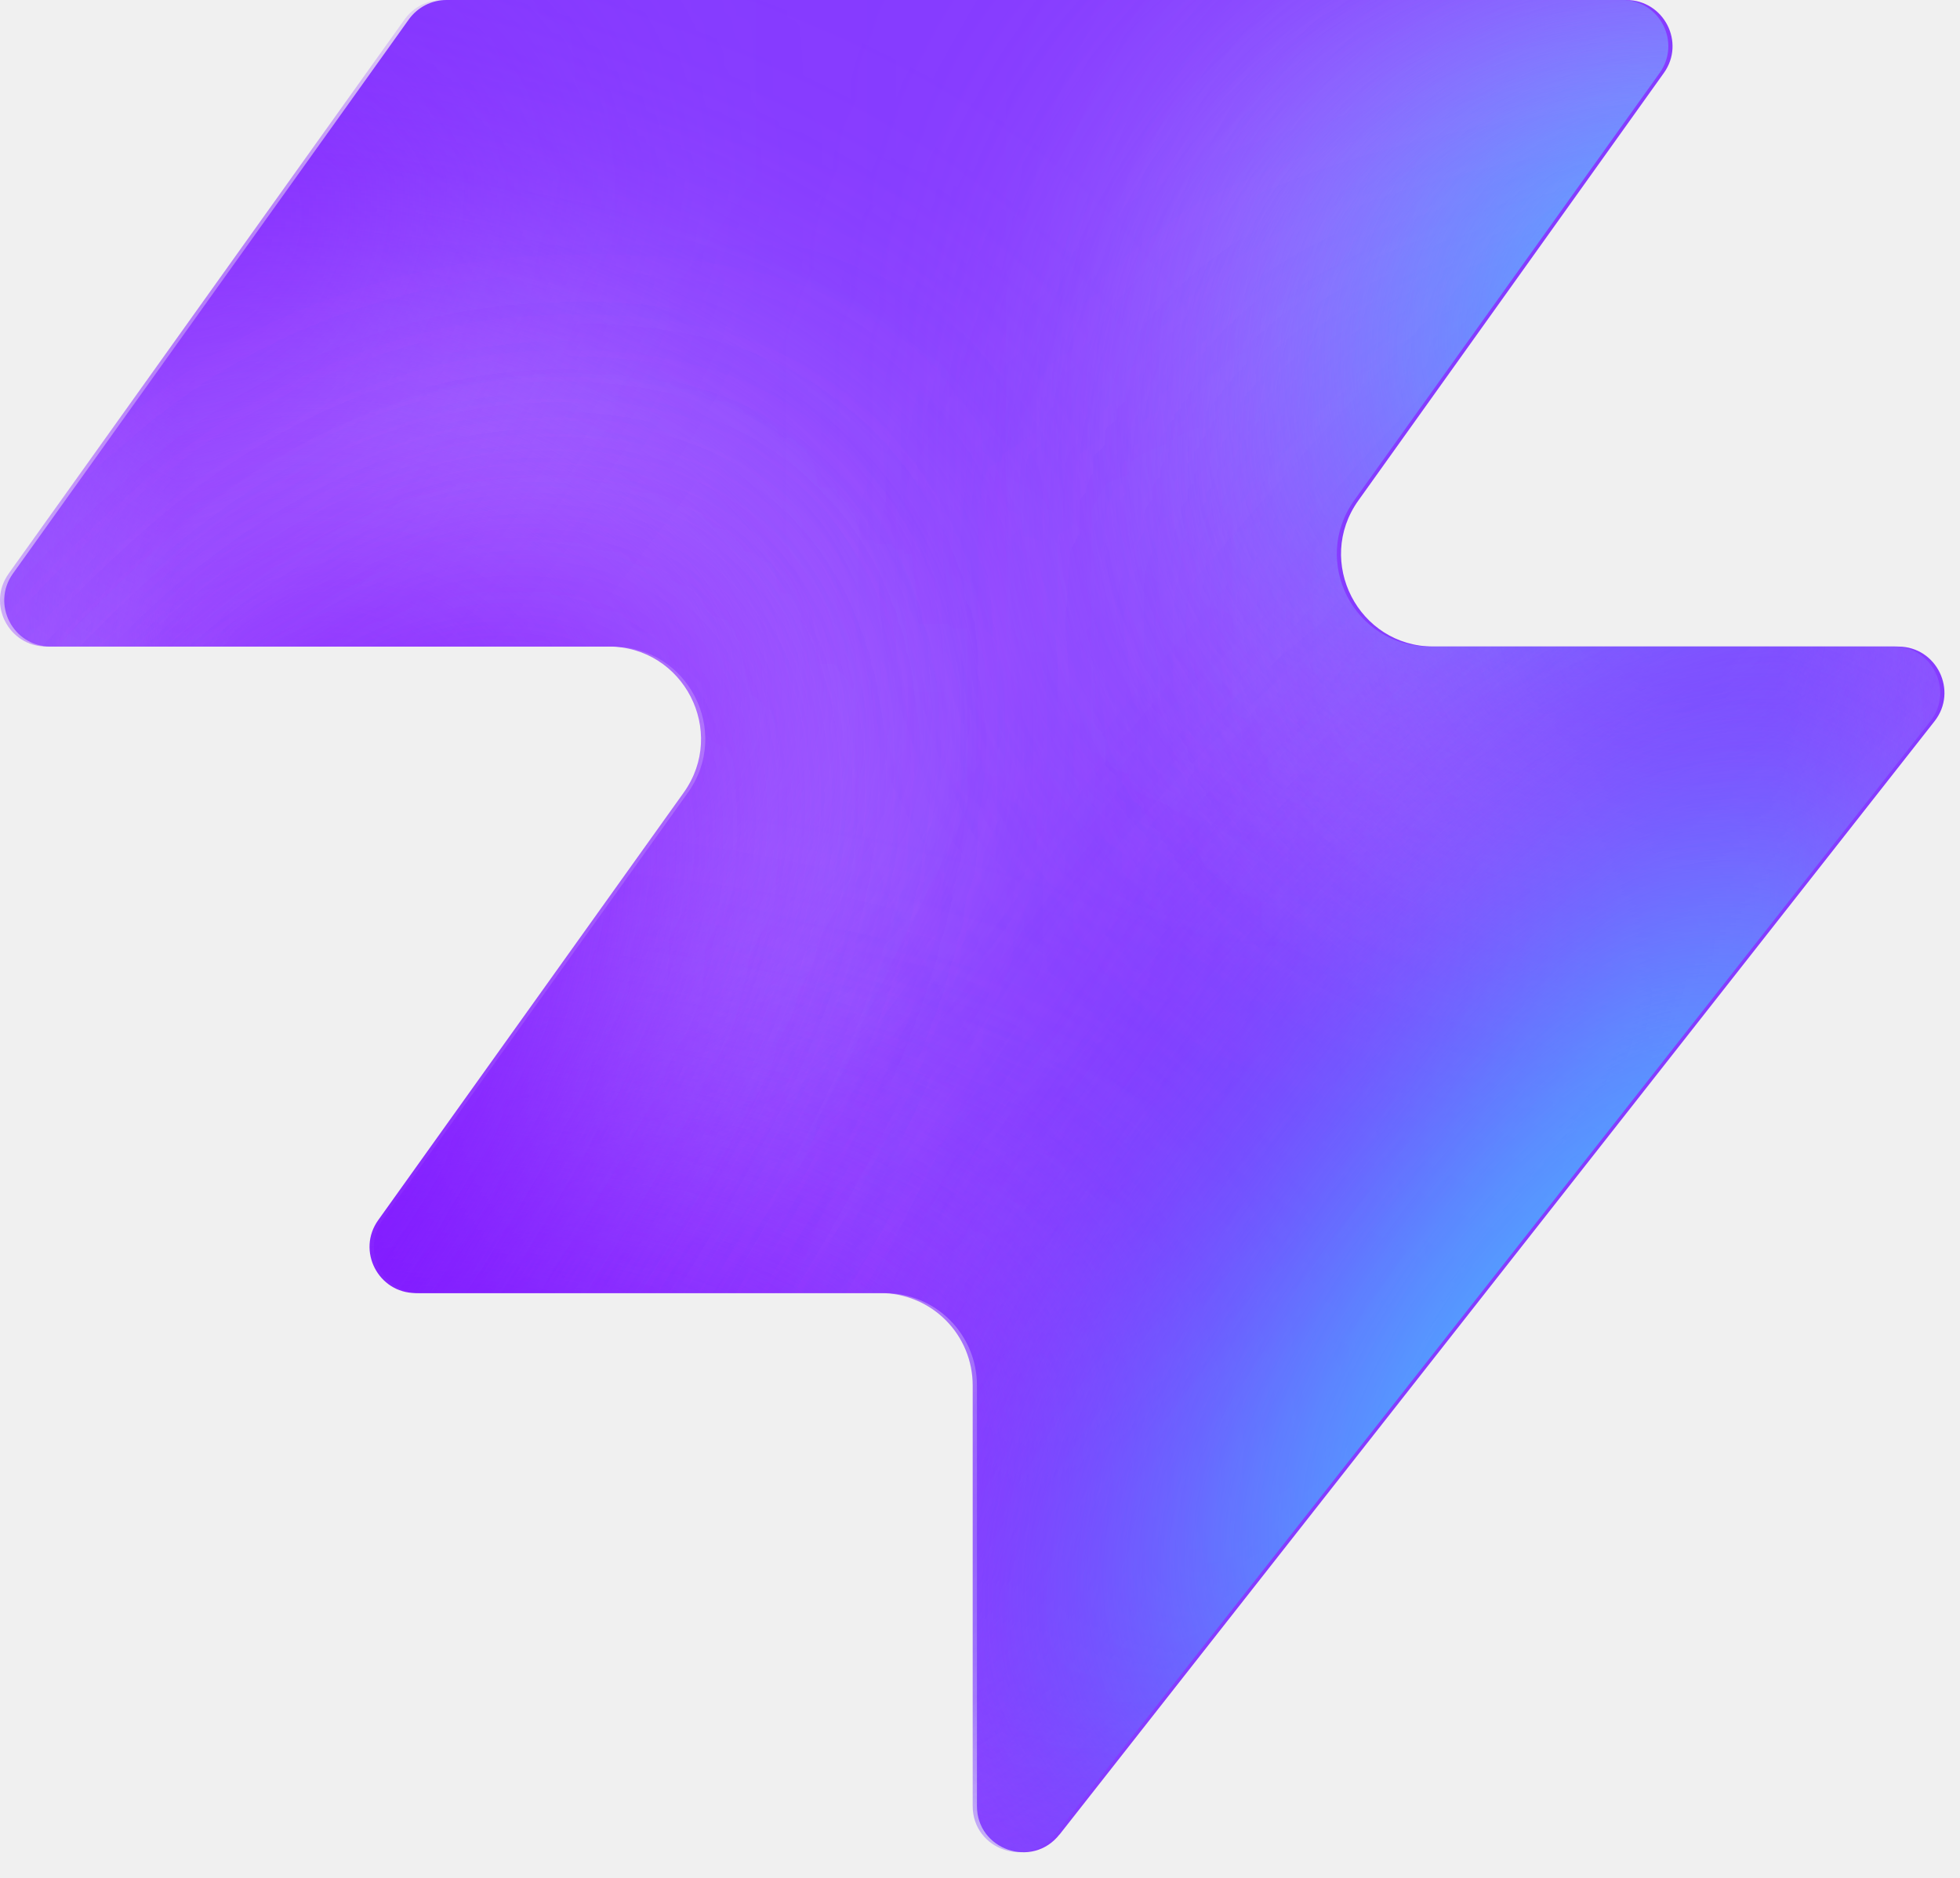
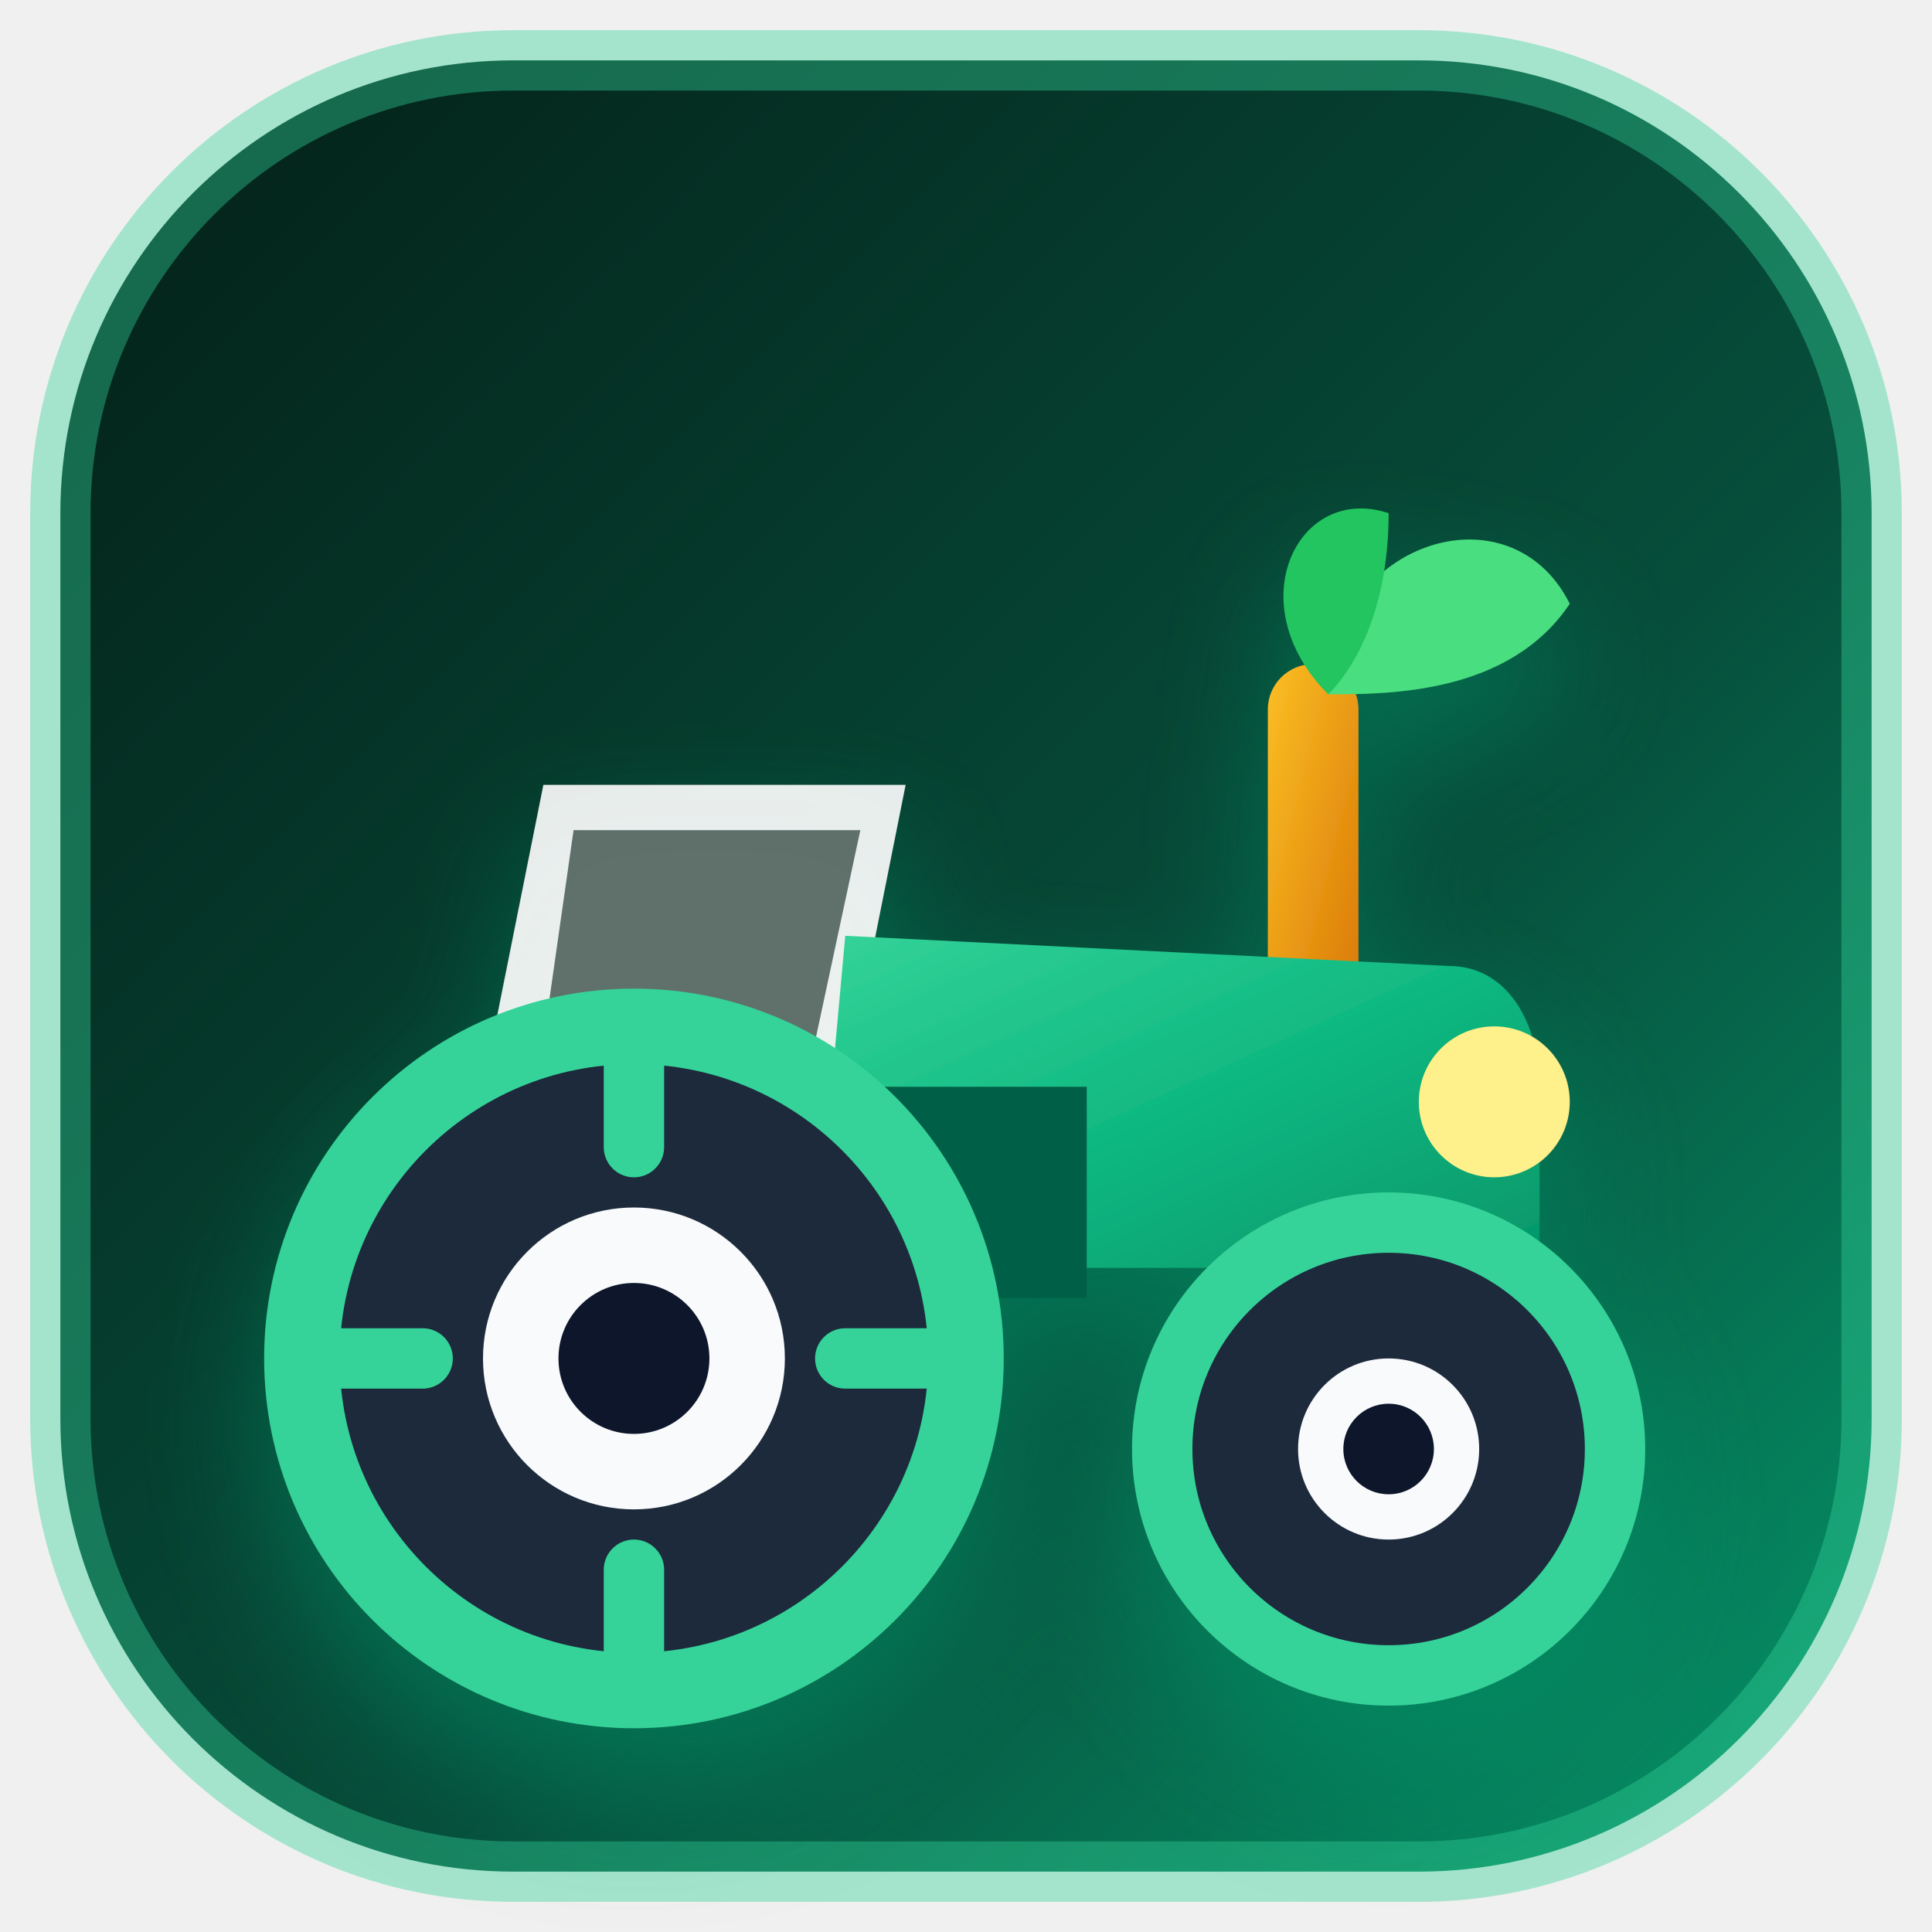
- <svg xmlns="http://www.w3.org/2000/svg" width="48" height="46" fill="none" viewBox="0 0 48 46">
-   <path fill="#863bff" d="M25.946 44.938c-.664.845-2.021.375-2.021-.698V33.937a2.26 2.26 0 0 0-2.262-2.262H10.287c-.92 0-1.456-1.04-.92-1.788l7.48-10.471c1.07-1.497 0-3.578-1.842-3.578H1.237c-.92 0-1.456-1.04-.92-1.788L10.013.474c.214-.297.556-.474.92-.474h28.894c.92 0 1.456 1.04.92 1.788l-7.48 10.471c-1.07 1.498 0 3.579 1.842 3.579h11.377c.943 0 1.473 1.088.89 1.83L25.947 44.94z" style="fill:#863bff;fill:color(display-p3 .525 .23 1);fill-opacity:1" />
-   <mask id="a" width="48" height="46" x="0" y="0" maskUnits="userSpaceOnUse" style="mask-type:alpha">
-     <path fill="#000" d="M25.842 44.938c-.664.844-2.021.375-2.021-.698V33.937a2.26 2.26 0 0 0-2.262-2.262H10.183c-.92 0-1.456-1.04-.92-1.788l7.48-10.471c1.07-1.498 0-3.579-1.842-3.579H1.133c-.92 0-1.456-1.04-.92-1.787L9.91.473c.214-.297.556-.474.92-.474h28.894c.92 0 1.456 1.04.92 1.788l-7.48 10.471c-1.07 1.498 0 3.578 1.842 3.578h11.377c.943 0 1.473 1.088.89 1.832L25.843 44.94z" style="fill:#000;fill-opacity:1" />
-   </mask>
-   <g mask="url(#a)">
-     <g filter="url(#b)">
-       <ellipse cx="5.508" cy="14.704" fill="#ede6ff" rx="5.508" ry="14.704" style="fill:#ede6ff;fill:color(display-p3 .927 .903 1);fill-opacity:1" transform="matrix(.00324 1 1 -.00324 -4.47 31.516)" />
-     </g>
-     <g filter="url(#c)">
-       <ellipse cx="10.399" cy="29.851" fill="#ede6ff" rx="10.399" ry="29.851" style="fill:#ede6ff;fill:color(display-p3 .927 .903 1);fill-opacity:1" transform="matrix(.00324 1 1 -.00324 -39.328 7.883)" />
-     </g>
-     <g filter="url(#d)">
-       <ellipse cx="5.508" cy="30.487" fill="#7e14ff" rx="5.508" ry="30.487" style="fill:#7e14ff;fill:color(display-p3 .492 .077 1);fill-opacity:1" transform="rotate(89.814 -25.913 -14.639)scale(1 -1)" />
-     </g>
-     <g filter="url(#e)">
-       <ellipse cx="5.508" cy="30.599" fill="#7e14ff" rx="5.508" ry="30.599" style="fill:#7e14ff;fill:color(display-p3 .492 .077 1);fill-opacity:1" transform="rotate(89.814 -32.644 -3.334)scale(1 -1)" />
-     </g>
-     <g filter="url(#f)">
-       <ellipse cx="5.508" cy="30.599" fill="#7e14ff" rx="5.508" ry="30.599" style="fill:#7e14ff;fill:color(display-p3 .492 .077 1);fill-opacity:1" transform="matrix(.00324 1 1 -.00324 -34.34 30.47)" />
-     </g>
-     <g filter="url(#g)">
-       <ellipse cx="14.072" cy="22.078" fill="#ede6ff" rx="14.072" ry="22.078" style="fill:#ede6ff;fill:color(display-p3 .927 .903 1);fill-opacity:1" transform="rotate(93.35 24.506 48.493)scale(-1 1)" />
-     </g>
-     <g filter="url(#h)">
-       <ellipse cx="3.47" cy="21.501" fill="#7e14ff" rx="3.47" ry="21.501" style="fill:#7e14ff;fill:color(display-p3 .492 .077 1);fill-opacity:1" transform="rotate(89.009 28.708 47.59)scale(-1 1)" />
-     </g>
-     <g filter="url(#i)">
-       <ellipse cx="3.47" cy="21.501" fill="#7e14ff" rx="3.47" ry="21.501" style="fill:#7e14ff;fill:color(display-p3 .492 .077 1);fill-opacity:1" transform="rotate(89.009 28.708 47.59)scale(-1 1)" />
-     </g>
-     <g filter="url(#j)">
-       <ellipse cx=".387" cy="8.972" fill="#7e14ff" rx="4.407" ry="29.108" style="fill:#7e14ff;fill:color(display-p3 .492 .077 1);fill-opacity:1" transform="rotate(39.51 .387 8.972)" />
-     </g>
-     <g filter="url(#k)">
-       <ellipse cx="47.523" cy="-6.092" fill="#7e14ff" rx="4.407" ry="29.108" style="fill:#7e14ff;fill:color(display-p3 .492 .077 1);fill-opacity:1" transform="rotate(37.892 47.523 -6.092)" />
-     </g>
-     <g filter="url(#l)">
-       <ellipse cx="41.412" cy="6.333" fill="#47bfff" rx="5.971" ry="9.665" style="fill:#47bfff;fill:color(display-p3 .28 .748 1);fill-opacity:1" transform="rotate(37.892 41.412 6.333)" />
-     </g>
-     <g filter="url(#m)">
-       <ellipse cx="-1.879" cy="38.332" fill="#7e14ff" rx="4.407" ry="29.108" style="fill:#7e14ff;fill:color(display-p3 .492 .077 1);fill-opacity:1" transform="rotate(37.892 -1.88 38.332)" />
-     </g>
-     <g filter="url(#n)">
-       <ellipse cx="-1.879" cy="38.332" fill="#7e14ff" rx="4.407" ry="29.108" style="fill:#7e14ff;fill:color(display-p3 .492 .077 1);fill-opacity:1" transform="rotate(37.892 -1.88 38.332)" />
-     </g>
-     <g filter="url(#o)">
-       <ellipse cx="35.651" cy="29.907" fill="#7e14ff" rx="4.407" ry="29.108" style="fill:#7e14ff;fill:color(display-p3 .492 .077 1);fill-opacity:1" transform="rotate(37.892 35.651 29.907)" />
-     </g>
-     <g filter="url(#p)">
-       <ellipse cx="38.418" cy="32.4" fill="#47bfff" rx="5.971" ry="15.297" style="fill:#47bfff;fill:color(display-p3 .28 .748 1);fill-opacity:1" transform="rotate(37.892 38.418 32.4)" />
-     </g>
-   </g>
+ <svg xmlns="http://www.w3.org/2000/svg" viewBox="0 0 64 64" width="64" height="64">
  <defs>
-     <filter id="b" width="60.045" height="41.654" x="-19.77" y="16.149" color-interpolation-filters="sRGB" filterUnits="userSpaceOnUse">
-       <feFlood flood-opacity="0" result="BackgroundImageFix" />
-       <feBlend in="SourceGraphic" in2="BackgroundImageFix" result="shape" />
-       <feGaussianBlur result="effect1_foregroundBlur_2002_17158" stdDeviation="7.659" />
-     </filter>
-     <filter id="c" width="90.34" height="51.437" x="-54.613" y="-7.533" color-interpolation-filters="sRGB" filterUnits="userSpaceOnUse">
-       <feFlood flood-opacity="0" result="BackgroundImageFix" />
-       <feBlend in="SourceGraphic" in2="BackgroundImageFix" result="shape" />
-       <feGaussianBlur result="effect1_foregroundBlur_2002_17158" stdDeviation="7.659" />
-     </filter>
-     <filter id="d" width="79.355" height="29.4" x="-49.64" y="2.03" color-interpolation-filters="sRGB" filterUnits="userSpaceOnUse">
-       <feFlood flood-opacity="0" result="BackgroundImageFix" />
-       <feBlend in="SourceGraphic" in2="BackgroundImageFix" result="shape" />
-       <feGaussianBlur result="effect1_foregroundBlur_2002_17158" stdDeviation="4.596" />
-     </filter>
-     <filter id="e" width="79.579" height="29.4" x="-45.045" y="20.029" color-interpolation-filters="sRGB" filterUnits="userSpaceOnUse">
-       <feFlood flood-opacity="0" result="BackgroundImageFix" />
-       <feBlend in="SourceGraphic" in2="BackgroundImageFix" result="shape" />
-       <feGaussianBlur result="effect1_foregroundBlur_2002_17158" stdDeviation="4.596" />
-     </filter>
-     <filter id="f" width="79.579" height="29.4" x="-43.513" y="21.178" color-interpolation-filters="sRGB" filterUnits="userSpaceOnUse">
-       <feFlood flood-opacity="0" result="BackgroundImageFix" />
-       <feBlend in="SourceGraphic" in2="BackgroundImageFix" result="shape" />
-       <feGaussianBlur result="effect1_foregroundBlur_2002_17158" stdDeviation="4.596" />
-     </filter>
-     <filter id="g" width="74.749" height="58.852" x="15.756" y="-17.901" color-interpolation-filters="sRGB" filterUnits="userSpaceOnUse">
-       <feFlood flood-opacity="0" result="BackgroundImageFix" />
-       <feBlend in="SourceGraphic" in2="BackgroundImageFix" result="shape" />
-       <feGaussianBlur result="effect1_foregroundBlur_2002_17158" stdDeviation="7.659" />
-     </filter>
-     <filter id="h" width="61.377" height="25.362" x="23.548" y="2.284" color-interpolation-filters="sRGB" filterUnits="userSpaceOnUse">
-       <feFlood flood-opacity="0" result="BackgroundImageFix" />
-       <feBlend in="SourceGraphic" in2="BackgroundImageFix" result="shape" />
-       <feGaussianBlur result="effect1_foregroundBlur_2002_17158" stdDeviation="4.596" />
-     </filter>
-     <filter id="i" width="61.377" height="25.362" x="23.548" y="2.284" color-interpolation-filters="sRGB" filterUnits="userSpaceOnUse">
-       <feFlood flood-opacity="0" result="BackgroundImageFix" />
-       <feBlend in="SourceGraphic" in2="BackgroundImageFix" result="shape" />
-       <feGaussianBlur result="effect1_foregroundBlur_2002_17158" stdDeviation="4.596" />
-     </filter>
-     <filter id="j" width="56.045" height="63.649" x="-27.636" y="-22.853" color-interpolation-filters="sRGB" filterUnits="userSpaceOnUse">
-       <feFlood flood-opacity="0" result="BackgroundImageFix" />
-       <feBlend in="SourceGraphic" in2="BackgroundImageFix" result="shape" />
-       <feGaussianBlur result="effect1_foregroundBlur_2002_17158" stdDeviation="4.596" />
-     </filter>
-     <filter id="k" width="54.814" height="64.646" x="20.116" y="-38.415" color-interpolation-filters="sRGB" filterUnits="userSpaceOnUse">
-       <feFlood flood-opacity="0" result="BackgroundImageFix" />
-       <feBlend in="SourceGraphic" in2="BackgroundImageFix" result="shape" />
-       <feGaussianBlur result="effect1_foregroundBlur_2002_17158" stdDeviation="4.596" />
-     </filter>
-     <filter id="l" width="33.541" height="35.313" x="24.641" y="-11.323" color-interpolation-filters="sRGB" filterUnits="userSpaceOnUse">
-       <feFlood flood-opacity="0" result="BackgroundImageFix" />
-       <feBlend in="SourceGraphic" in2="BackgroundImageFix" result="shape" />
-       <feGaussianBlur result="effect1_foregroundBlur_2002_17158" stdDeviation="4.596" />
-     </filter>
-     <filter id="m" width="54.814" height="64.646" x="-29.286" y="6.009" color-interpolation-filters="sRGB" filterUnits="userSpaceOnUse">
-       <feFlood flood-opacity="0" result="BackgroundImageFix" />
-       <feBlend in="SourceGraphic" in2="BackgroundImageFix" result="shape" />
-       <feGaussianBlur result="effect1_foregroundBlur_2002_17158" stdDeviation="4.596" />
-     </filter>
-     <filter id="n" width="54.814" height="64.646" x="-29.286" y="6.009" color-interpolation-filters="sRGB" filterUnits="userSpaceOnUse">
-       <feFlood flood-opacity="0" result="BackgroundImageFix" />
-       <feBlend in="SourceGraphic" in2="BackgroundImageFix" result="shape" />
-       <feGaussianBlur result="effect1_foregroundBlur_2002_17158" stdDeviation="4.596" />
-     </filter>
-     <filter id="o" width="54.814" height="64.646" x="8.244" y="-2.416" color-interpolation-filters="sRGB" filterUnits="userSpaceOnUse">
-       <feFlood flood-opacity="0" result="BackgroundImageFix" />
-       <feBlend in="SourceGraphic" in2="BackgroundImageFix" result="shape" />
-       <feGaussianBlur result="effect1_foregroundBlur_2002_17158" stdDeviation="4.596" />
-     </filter>
-     <filter id="p" width="39.409" height="43.623" x="18.713" y="10.588" color-interpolation-filters="sRGB" filterUnits="userSpaceOnUse">
-       <feFlood flood-opacity="0" result="BackgroundImageFix" />
-       <feBlend in="SourceGraphic" in2="BackgroundImageFix" result="shape" />
-       <feGaussianBlur result="effect1_foregroundBlur_2002_17158" stdDeviation="4.596" />
+     <linearGradient id="bgGrad" x1="0%" y1="0%" x2="100%" y2="100%">
+       <stop offset="0%" stop-color="#041f17" />
+       <stop offset="60%" stop-color="#064e3b" />
+       <stop offset="100%" stop-color="#059669" />
+     </linearGradient>
+     <linearGradient id="tractorGrad" x1="0%" y1="0%" x2="100%" y2="100%">
+       <stop offset="0%" stop-color="#34d399" />
+       <stop offset="50%" stop-color="#10b981" />
+       <stop offset="100%" stop-color="#059669" />
+     </linearGradient>
+     <linearGradient id="goldGrad" x1="0%" y1="0%" x2="100%" y2="100%">
+       <stop offset="0%" stop-color="#fbbf24" />
+       <stop offset="100%" stop-color="#d97706" />
+     </linearGradient>
+     <filter id="glow" x="-20%" y="-20%" width="140%" height="140%">
+       <feDropShadow dx="0" dy="2" stdDeviation="2" flood-color="#059669" flood-opacity="0.5" />
    </filter>
  </defs>
+   <rect x="2" y="2" width="60" height="60" rx="15" fill="url(#bgGrad)" stroke="#34d399" stroke-width="2" stroke-opacity="0.4" />
+   <g transform="translate(6, 8)" filter="url(#glow)">
+     <path d="M12 18 L24 18 L22 28 L10 28 Z" fill="#ffffff" fill-opacity="0.9" />
+     <path d="M13 19.5 L22.5 19.5 L21 26.5 L12 26.5 Z" fill="#041f17" fill-opacity="0.6" />
+     <rect x="36" y="14" width="3" height="12" rx="1.5" fill="url(#goldGrad)" />
+     <path d="M22 23 L42 24 C44 24 45 26 45 28 L45 34 L21 34 Z" fill="url(#tractorGrad)" />
+     <circle cx="43.5" cy="28.5" r="2.5" fill="#fef08a" />
+     <path d="M10 28 L30 28 L30 35 L8 35 Z" fill="#065f46" />
+     <circle cx="15" cy="37" r="11" fill="#1e293b" stroke="#34d399" stroke-width="2.5" />
+     <circle cx="15" cy="37" r="5" fill="#f8fafc" />
+     <circle cx="15" cy="37" r="2.5" fill="#0f172a" />
+     <line x1="15" y1="26" x2="15" y2="30" stroke="#34d399" stroke-width="2" stroke-linecap="round" />
+     <line x1="15" y1="44" x2="15" y2="48" stroke="#34d399" stroke-width="2" stroke-linecap="round" />
+     <line x1="4" y1="37" x2="8" y2="37" stroke="#34d399" stroke-width="2" stroke-linecap="round" />
+     <line x1="22" y1="37" x2="26" y2="37" stroke="#34d399" stroke-width="2" stroke-linecap="round" />
+     <circle cx="40" cy="40" r="7.5" fill="#1e293b" stroke="#34d399" stroke-width="2" />
+     <circle cx="40" cy="40" r="3" fill="#f8fafc" />
+     <circle cx="40" cy="40" r="1.5" fill="#0f172a" />
+     <path d="M38 15 C38 10 44 8 46 12 C44 15 40 15 38 15 Z" fill="#4ade80" />
+     <path d="M38 15 C35 12 37 8 40 9 C40 12 39 14 38 15 Z" fill="#22c55e" />
+   </g>
</svg>
